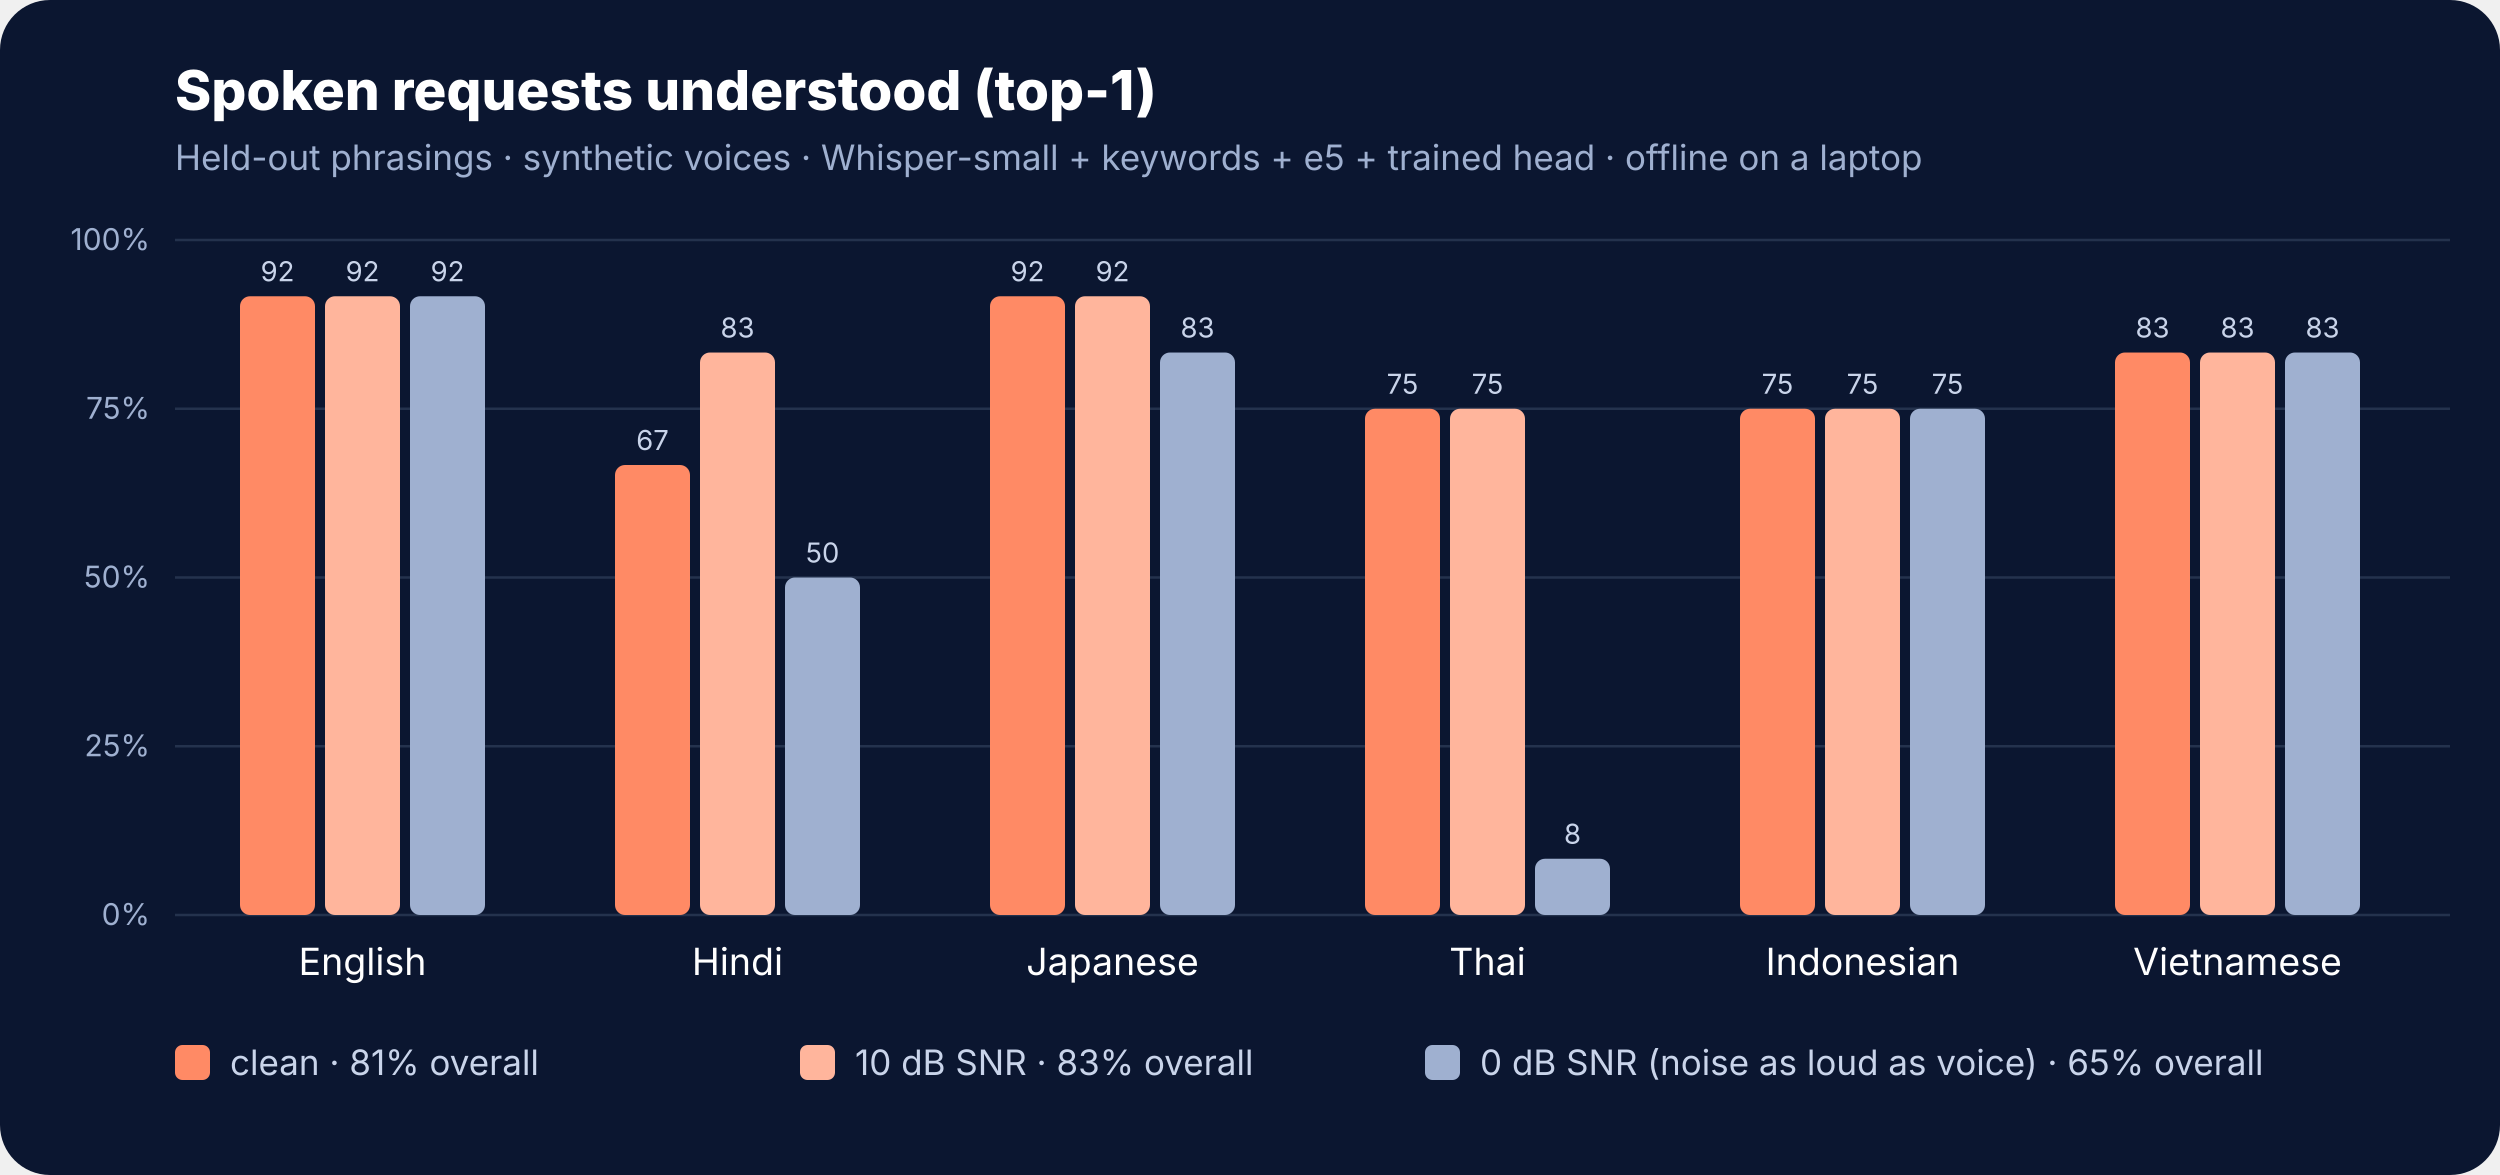
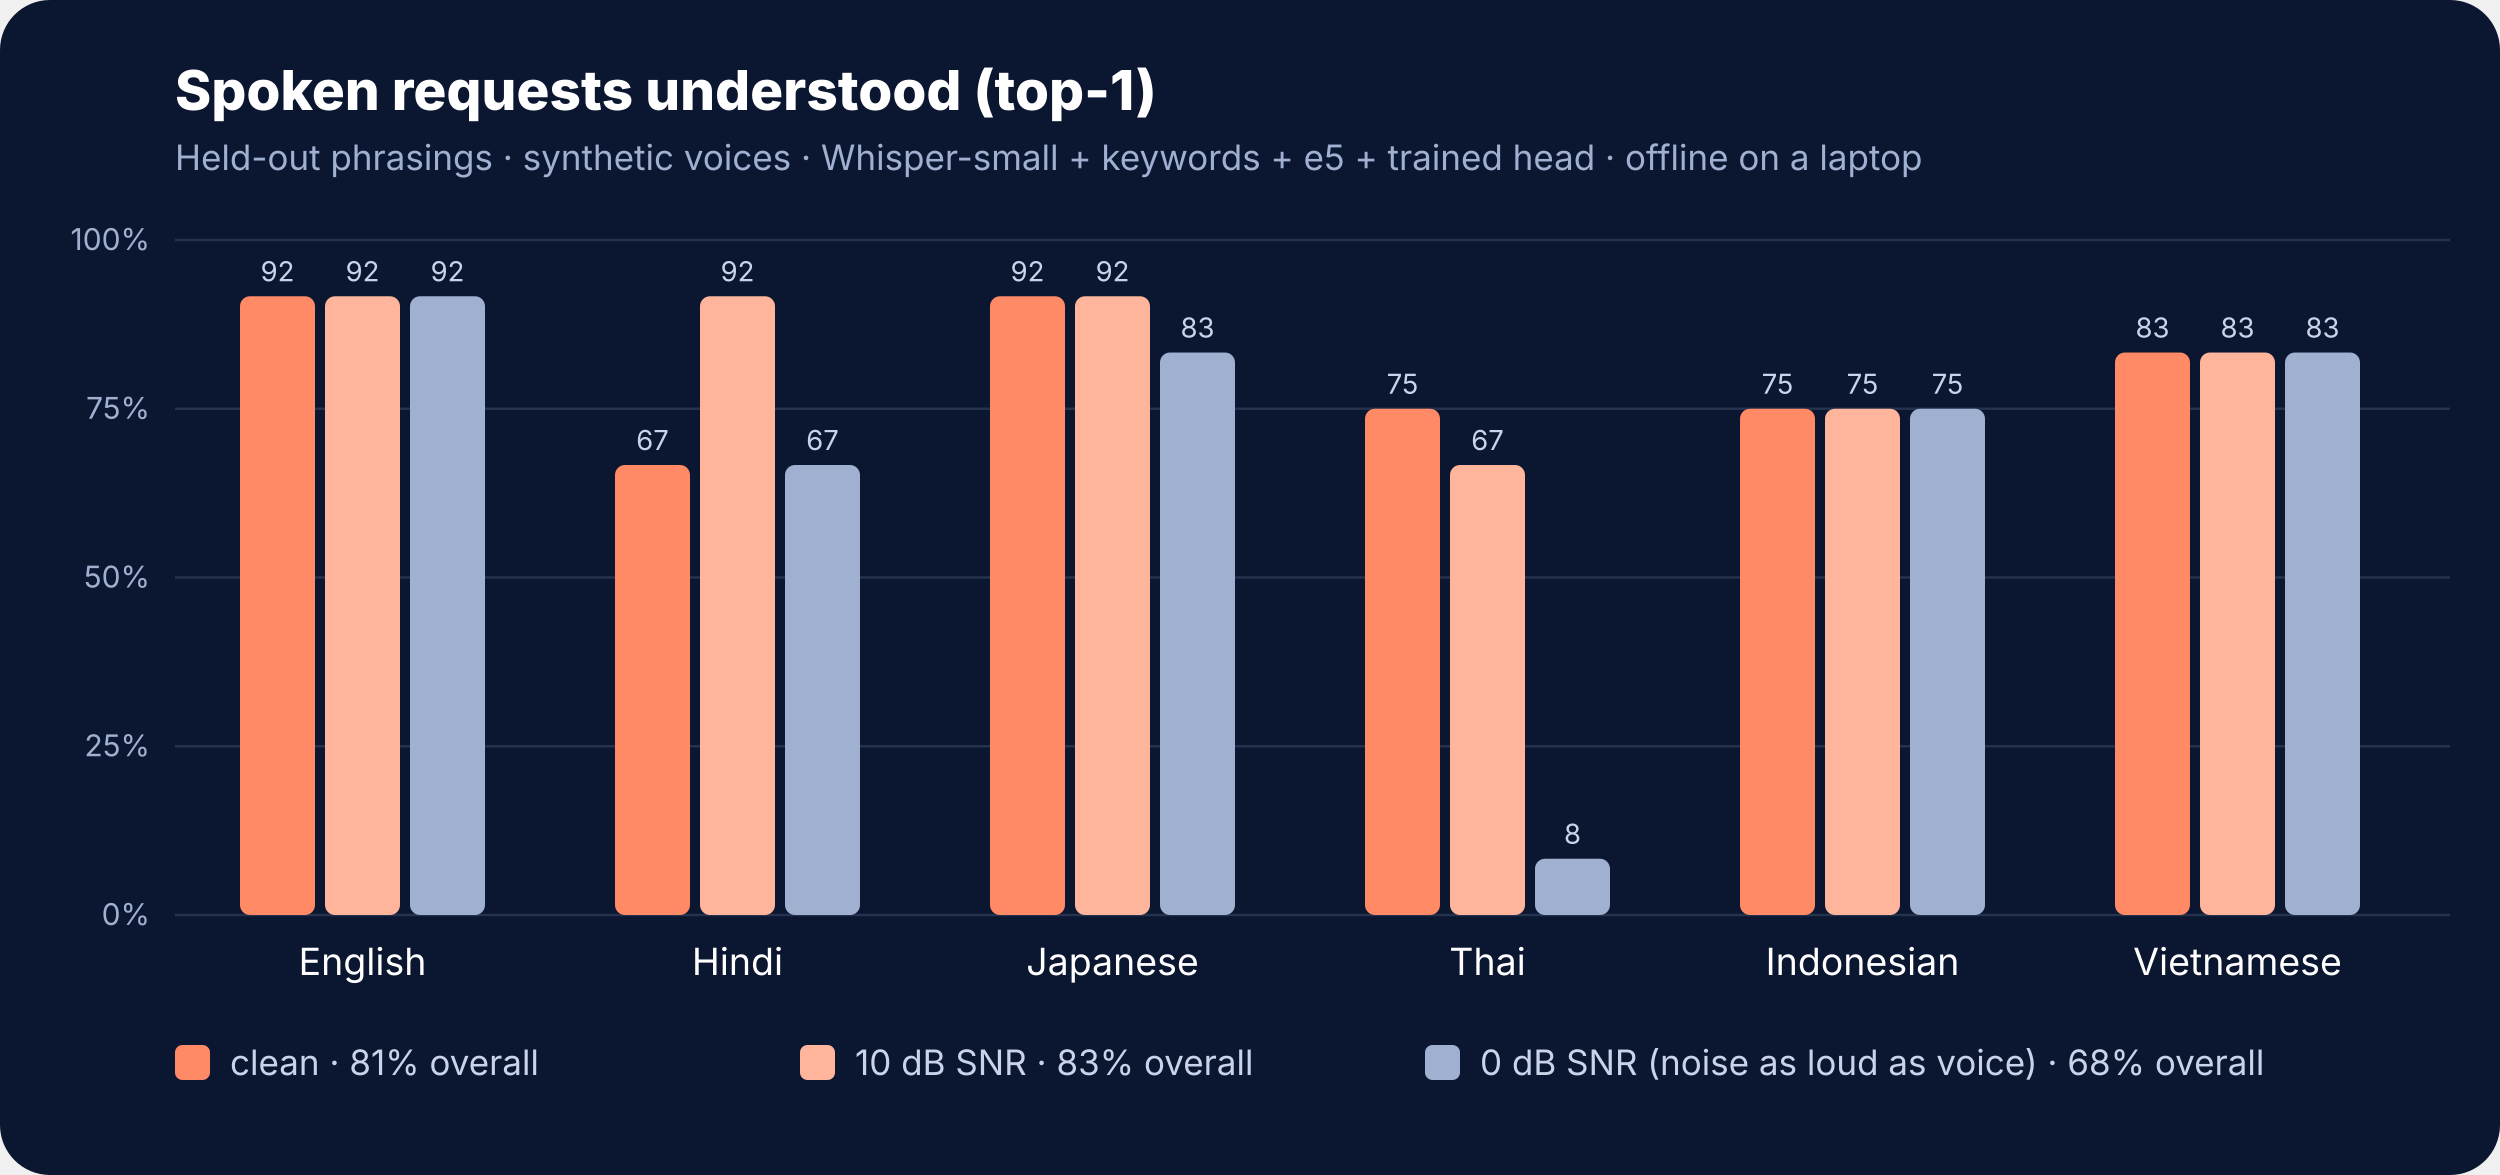
<svg xmlns="http://www.w3.org/2000/svg" viewBox="0 0 1000 470" font-family="system-ui, -apple-system, 'Segoe UI', sans-serif">
  <rect width="1000" height="470" rx="20" fill="#0b1630" />
  <text x="70" y="44" font-size="22" font-weight="800" fill="#fff">Spoken requests understood (top-1)</text>
  <text x="70" y="68" font-size="14" fill="#9fb0d0">Held-out phrasings · synthetic voices · Whisper-small + keywords + e5 + trained head · offline on a laptop</text>
  <line x1="70" x2="980" y1="366" y2="366" stroke="#24324d" />
  <text x="60" y="370" font-size="12" text-anchor="end" fill="#9fb0d0">0%</text>
  <line x1="70" x2="980" y1="298.5" y2="298.5" stroke="#24324d" />
  <text x="60" y="302.5" font-size="12" text-anchor="end" fill="#9fb0d0">25%</text>
  <line x1="70" x2="980" y1="231" y2="231" stroke="#24324d" />
  <text x="60" y="235" font-size="12" text-anchor="end" fill="#9fb0d0">50%</text>
  <line x1="70" x2="980" y1="163.5" y2="163.5" stroke="#24324d" />
  <text x="60" y="167.5" font-size="12" text-anchor="end" fill="#9fb0d0">75%</text>
  <line x1="70" x2="980" y1="96" y2="96" stroke="#24324d" />
  <text x="60" y="100" font-size="12" text-anchor="end" fill="#9fb0d0">100%</text>
  <rect x="96" y="118.5" width="30" height="247.5" rx="4" fill="#ff8a65" />
  <text x="111" y="112.5" font-size="11" text-anchor="middle" fill="#c9d4ea">92</text>
  <rect x="130" y="118.5" width="30" height="247.5" rx="4" fill="#ffb59c" />
  <text x="145" y="112.5" font-size="11" text-anchor="middle" fill="#c9d4ea">92</text>
  <rect x="164" y="118.5" width="30" height="247.5" rx="4" fill="#9fb0d0" />
  <text x="179" y="112.5" font-size="11" text-anchor="middle" fill="#c9d4ea">92</text>
  <text x="145" y="390" font-size="15" text-anchor="middle" fill="#fff">English</text>
  <rect x="246" y="186" width="30" height="180" rx="4" fill="#ff8a65" />
  <text x="261" y="180" font-size="11" text-anchor="middle" fill="#c9d4ea">67</text>
-   <rect x="280" y="141" width="30" height="225" rx="4" fill="#ffb59c" />
-   <text x="295" y="135" font-size="11" text-anchor="middle" fill="#c9d4ea">83</text>
-   <rect x="314" y="231" width="30" height="135" rx="4" fill="#9fb0d0" />
-   <text x="329" y="225" font-size="11" text-anchor="middle" fill="#c9d4ea">50</text>
+   <rect x="280" y="118.5" width="30" height="247.5" rx="4" fill="#ffb59c" />
+   <text x="295" y="112.5" font-size="11" text-anchor="middle" fill="#c9d4ea">92</text>
+   <rect x="314" y="186" width="30" height="180" rx="4" fill="#9fb0d0" />
+   <text x="329" y="180" font-size="11" text-anchor="middle" fill="#c9d4ea">67</text>
  <text x="295" y="390" font-size="15" text-anchor="middle" fill="#fff">Hindi</text>
  <rect x="396" y="118.5" width="30" height="247.5" rx="4" fill="#ff8a65" />
  <text x="411" y="112.5" font-size="11" text-anchor="middle" fill="#c9d4ea">92</text>
  <rect x="430" y="118.5" width="30" height="247.5" rx="4" fill="#ffb59c" />
  <text x="445" y="112.5" font-size="11" text-anchor="middle" fill="#c9d4ea">92</text>
  <rect x="464" y="141" width="30" height="225" rx="4" fill="#9fb0d0" />
  <text x="479" y="135" font-size="11" text-anchor="middle" fill="#c9d4ea">83</text>
  <text x="445" y="390" font-size="15" text-anchor="middle" fill="#fff">Japanese</text>
  <rect x="546" y="163.5" width="30" height="202.5" rx="4" fill="#ff8a65" />
  <text x="561" y="157.5" font-size="11" text-anchor="middle" fill="#c9d4ea">75</text>
-   <rect x="580" y="163.5" width="30" height="202.5" rx="4" fill="#ffb59c" />
-   <text x="595" y="157.5" font-size="11" text-anchor="middle" fill="#c9d4ea">75</text>
+   <rect x="580" y="186" width="30" height="180" rx="4" fill="#ffb59c" />
+   <text x="595" y="180" font-size="11" text-anchor="middle" fill="#c9d4ea">67</text>
  <rect x="614" y="343.5" width="30" height="22.5" rx="4" fill="#9fb0d0" />
  <text x="629" y="337.5" font-size="11" text-anchor="middle" fill="#c9d4ea">8</text>
  <text x="595" y="390" font-size="15" text-anchor="middle" fill="#fff">Thai</text>
  <rect x="696" y="163.5" width="30" height="202.5" rx="4" fill="#ff8a65" />
  <text x="711" y="157.5" font-size="11" text-anchor="middle" fill="#c9d4ea">75</text>
  <rect x="730" y="163.5" width="30" height="202.5" rx="4" fill="#ffb59c" />
  <text x="745" y="157.5" font-size="11" text-anchor="middle" fill="#c9d4ea">75</text>
  <rect x="764" y="163.5" width="30" height="202.5" rx="4" fill="#9fb0d0" />
  <text x="779" y="157.5" font-size="11" text-anchor="middle" fill="#c9d4ea">75</text>
  <text x="745" y="390" font-size="15" text-anchor="middle" fill="#fff">Indonesian</text>
  <rect x="846" y="141" width="30" height="225" rx="4" fill="#ff8a65" />
  <text x="861" y="135" font-size="11" text-anchor="middle" fill="#c9d4ea">83</text>
  <rect x="880" y="141" width="30" height="225" rx="4" fill="#ffb59c" />
  <text x="895" y="135" font-size="11" text-anchor="middle" fill="#c9d4ea">83</text>
  <rect x="914" y="141" width="30" height="225" rx="4" fill="#9fb0d0" />
  <text x="929" y="135" font-size="11" text-anchor="middle" fill="#c9d4ea">83</text>
  <text x="895" y="390" font-size="15" text-anchor="middle" fill="#fff">Vietnamese</text>
  <rect x="70" y="418" width="14" height="14" rx="3" fill="#ff8a65" />
  <text x="92" y="430" font-size="14" fill="#c9d4ea">clean · 81% overall</text>
  <rect x="320" y="418" width="14" height="14" rx="3" fill="#ffb59c" />
  <text x="342" y="430" font-size="14" fill="#c9d4ea">10 dB SNR · 83% overall</text>
  <rect x="570" y="418" width="14" height="14" rx="3" fill="#9fb0d0" />
-   <text x="592" y="430" font-size="14" fill="#c9d4ea">0 dB SNR (noise as loud as voice) · 65% overall</text>
+   <text x="592" y="430" font-size="14" fill="#c9d4ea">0 dB SNR (noise as loud as voice) · 68% overall</text>
</svg>
